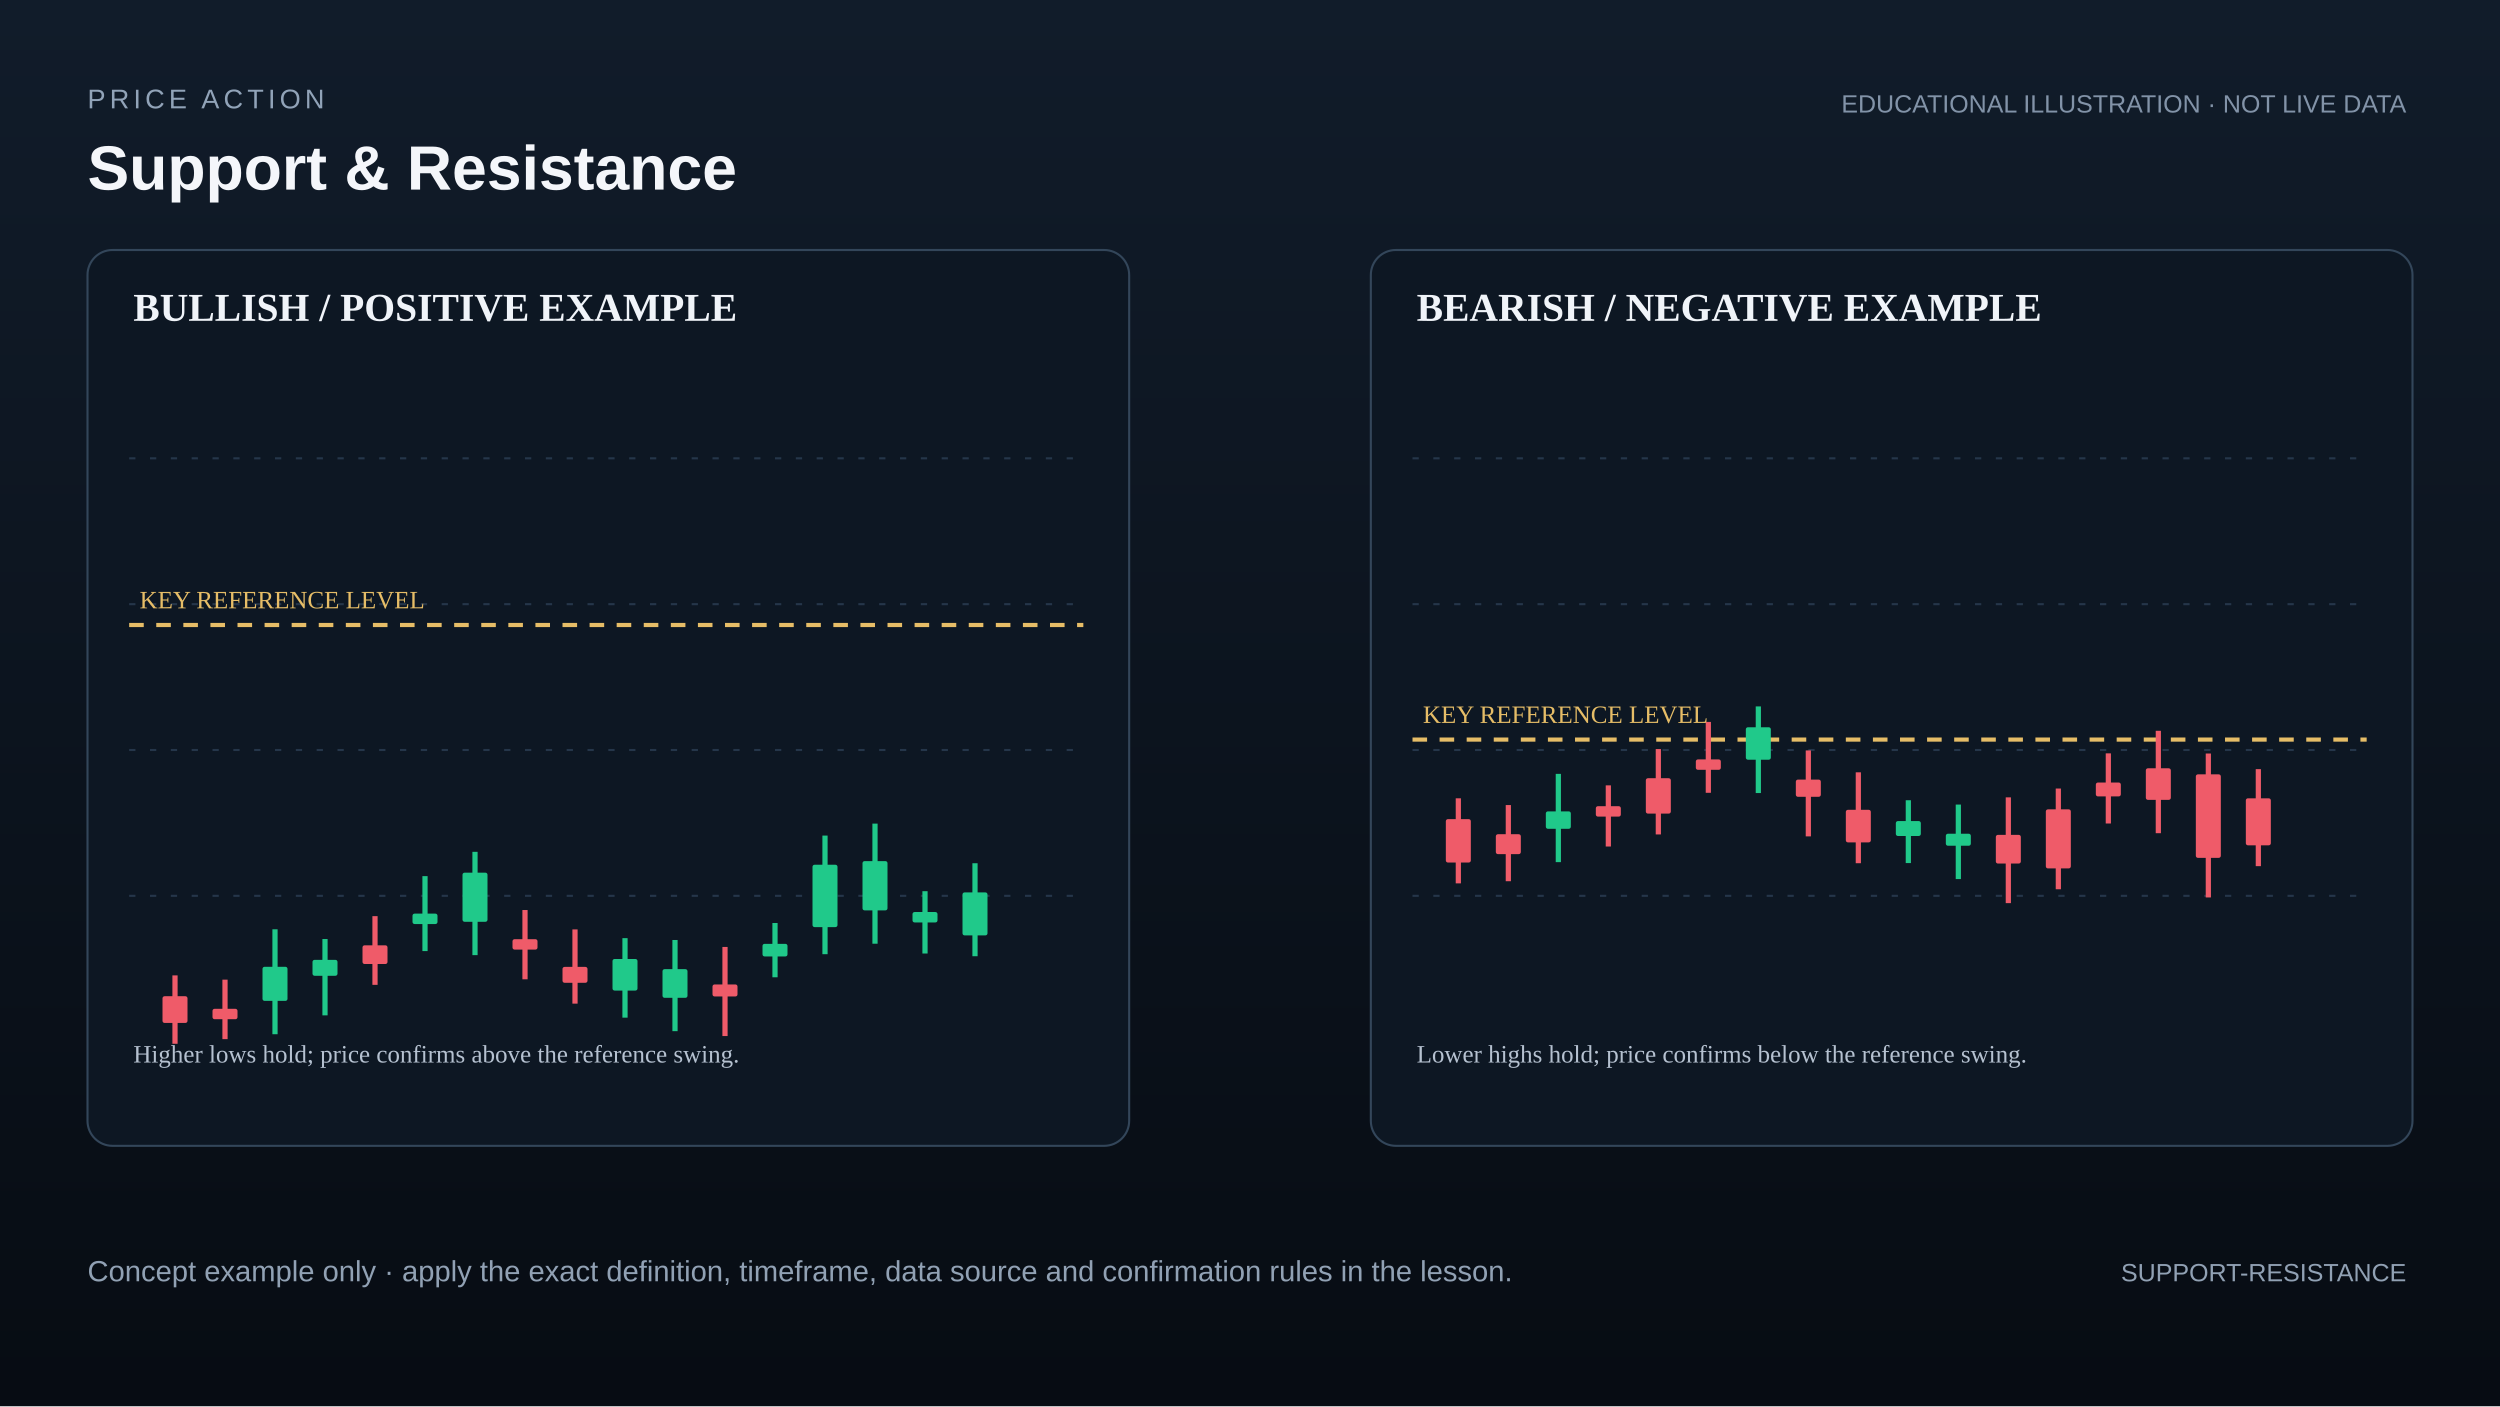
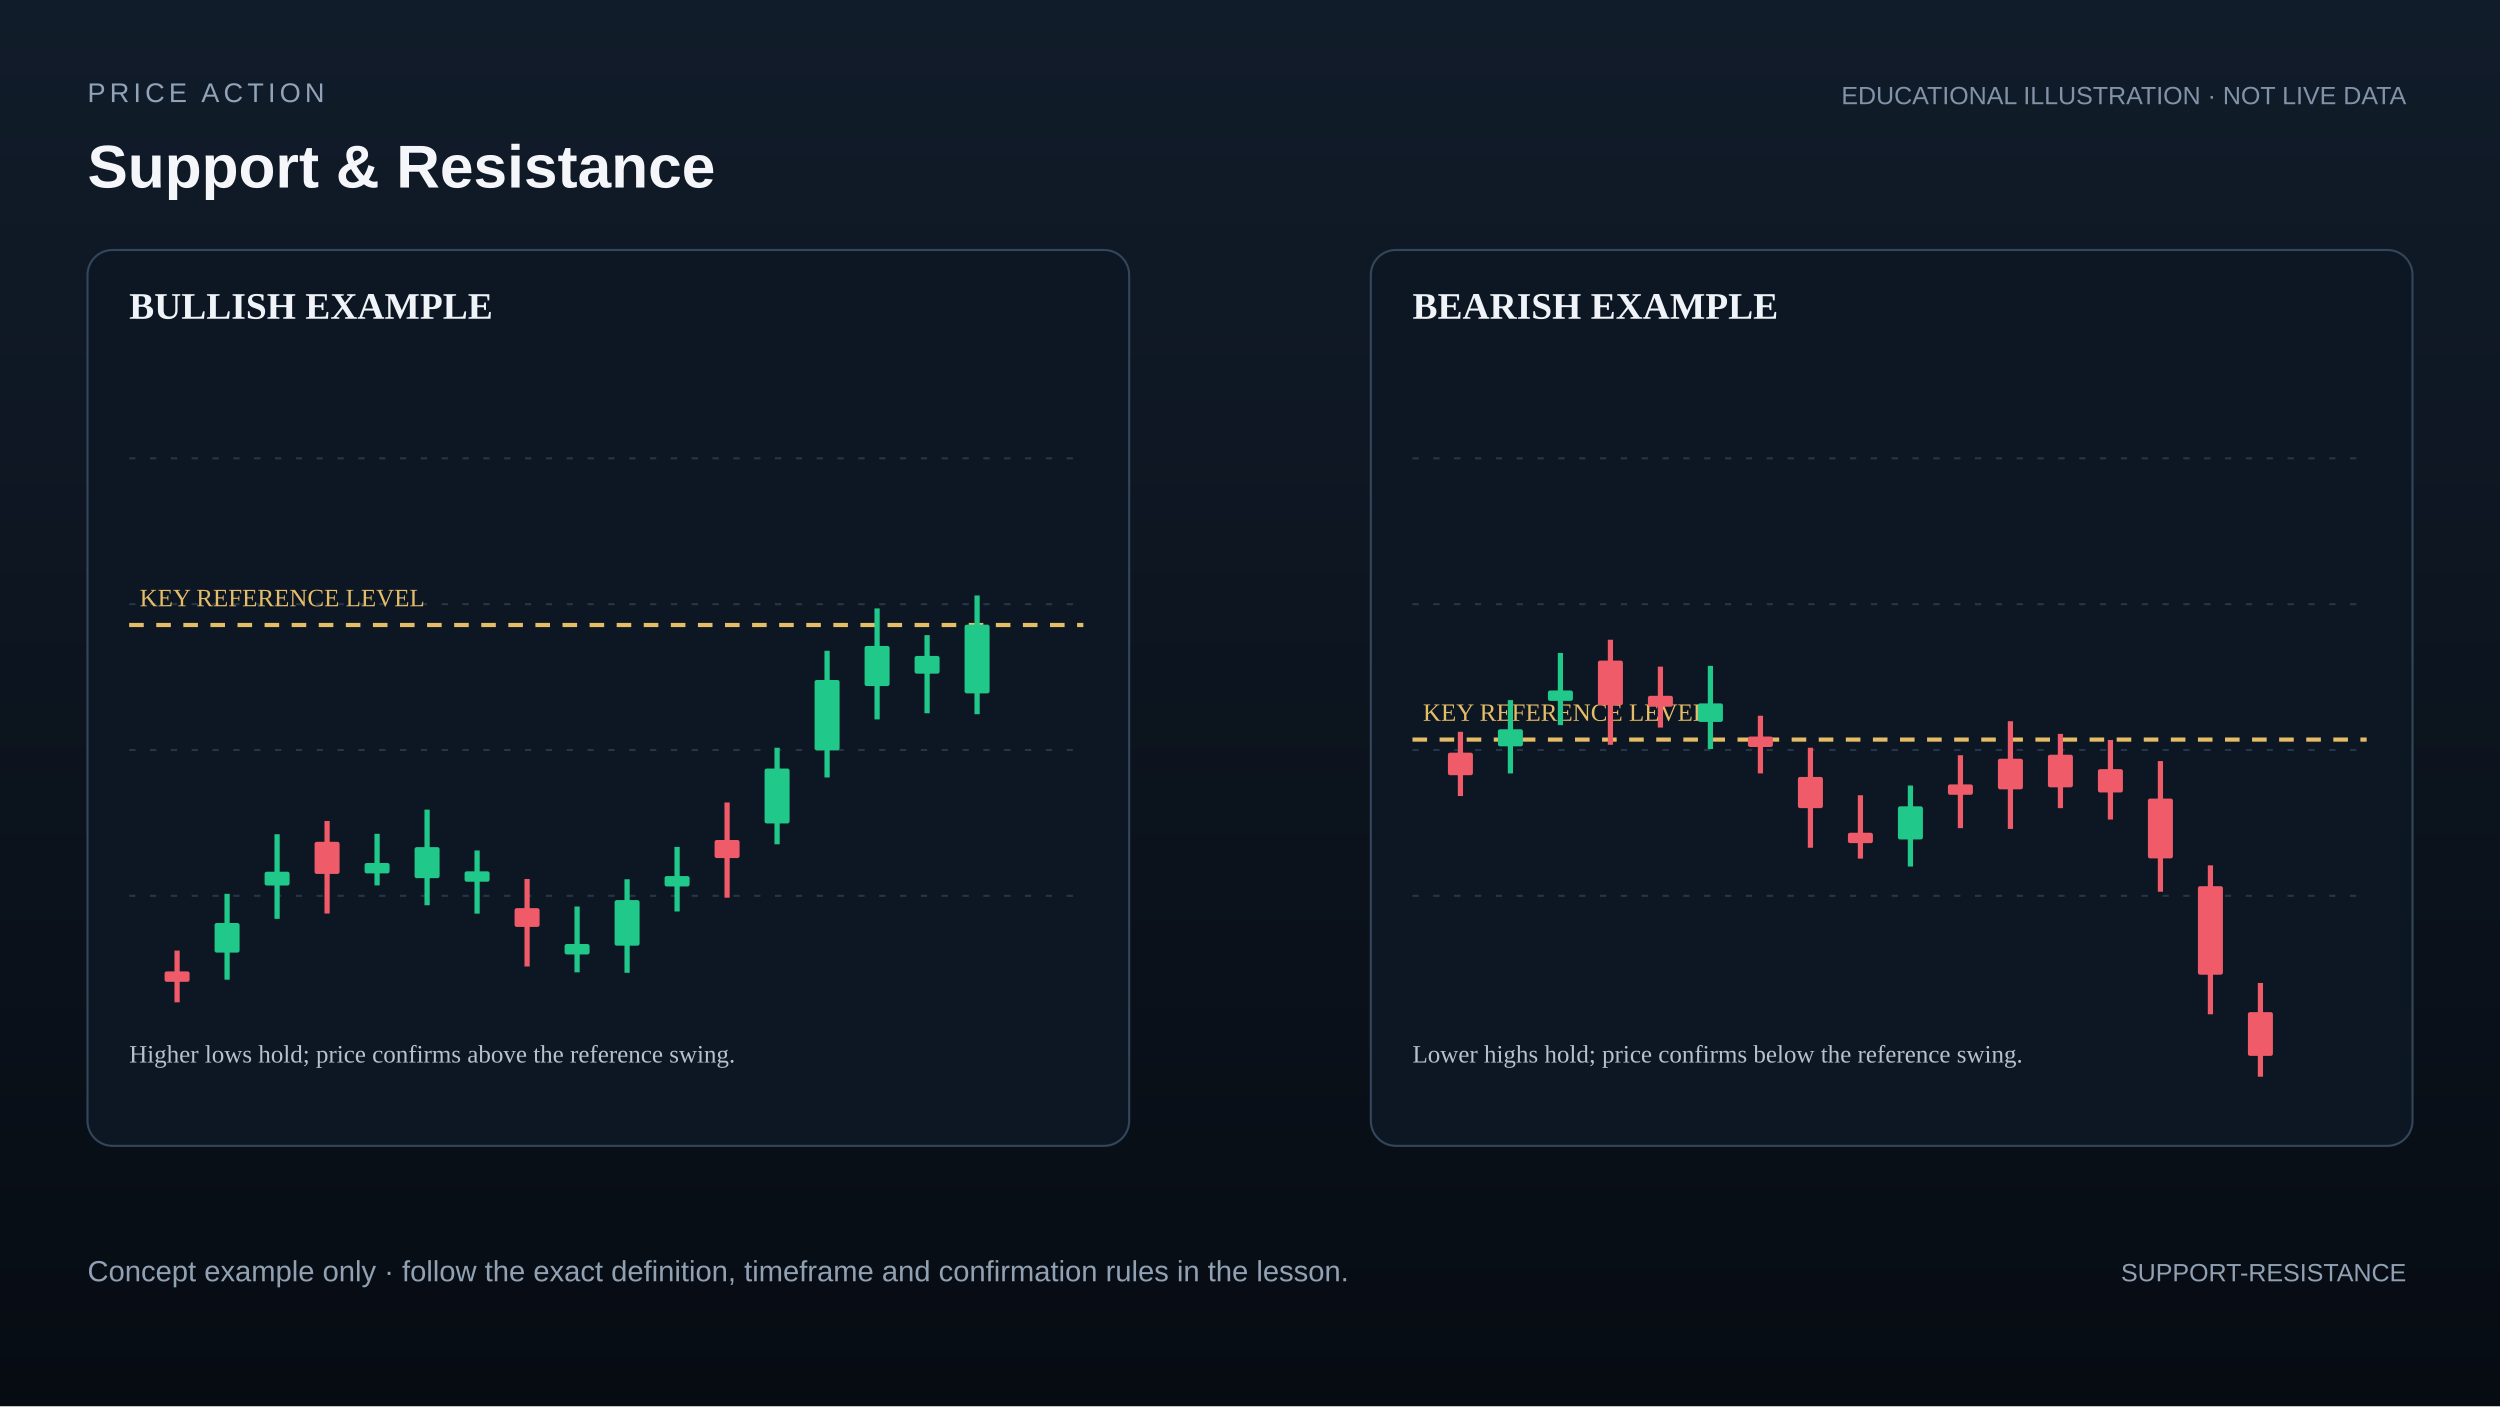
<svg xmlns="http://www.w3.org/2000/svg" width="1200" height="675" viewBox="0 0 1200 675">
  <defs>
    <linearGradient id="bg" x2="0" y2="1">
      <stop stop-color="#111c2a" />
      <stop offset="1" stop-color="#070c13" />
    </linearGradient>
  </defs>
  <rect width="1200" height="675" fill="url(#bg)" />
-   <text x="42" y="52" fill="#91a3b8" font-family="Arial,sans-serif" font-size="13" letter-spacing="2">PRICE ACTION</text>
-   <text x="42" y="91" fill="#f4f6fa" font-family="Arial,sans-serif" font-size="30" font-weight="800">Support &amp; Resistance</text>
-   <text x="1155" y="54" text-anchor="end" fill="#8293a8" font-family="Arial,sans-serif" font-size="12">EDUCATIONAL ILLUSTRATION · NOT LIVE DATA</text>
+   <text x="42" y="49" fill="#91a3b8" font-family="Arial,sans-serif" font-size="13" letter-spacing="2">PRICE ACTION</text>
+   <text x="42" y="90" fill="#f4f6fa" font-family="Arial,sans-serif" font-size="29" font-weight="800">Support &amp; Resistance</text>
+   <text x="1155" y="50" text-anchor="end" fill="#8293a8" font-family="Arial,sans-serif" font-size="12">EDUCATIONAL ILLUSTRATION · NOT LIVE DATA</text>
  <g>
    <rect x="42" y="120" width="500" height="430" rx="12" fill="#0d1723" stroke="#33465a" />
-     <text x="64" y="154" fill="#f0f4f9" font-size="19" font-weight="700">BULLISH / POSITIVE EXAMPLE</text>
+     <text x="62" y="153" fill="#f0f4f9" font-size="18" font-weight="700">BULLISH EXAMPLE</text>
    <line x1="62" y1="220" x2="522" y2="220" stroke="#25364a" stroke-dasharray="3 7" />
    <line x1="62" y1="290" x2="522" y2="290" stroke="#25364a" stroke-dasharray="3 7" />
    <line x1="62" y1="360" x2="522" y2="360" stroke="#25364a" stroke-dasharray="3 7" />
    <line x1="62" y1="430" x2="522" y2="430" stroke="#25364a" stroke-dasharray="3 7" />
    <line x1="62" y1="300" x2="520" y2="300" stroke="#e6bd67" stroke-width="2" stroke-dasharray="7 6" />
-     <text x="67" y="292" fill="#e6bd67" font-size="12">KEY REFERENCE LEVEL</text>
-     <line x1="84" y1="468.188" x2="84" y2="501.017" stroke="#ef5b69" stroke-width="2.5" />
-     <rect x="78" y="478.188" width="12" height="12.829" rx="1" fill="#ef5b69" />
-     <line x1="108" y1="470.229" x2="108" y2="498.785" stroke="#ef5b69" stroke-width="2.5" />
-     <rect x="102" y="484.229" width="12" height="5" rx="1" fill="#ef5b69" />
-     <line x1="132" y1="446.057" x2="132" y2="496.428" stroke="#20c98a" stroke-width="2.5" />
-     <rect x="126" y="464.057" width="12" height="16.371" rx="1" fill="#20c98a" />
-     <line x1="156" y1="450.729" x2="156" y2="487.372" stroke="#20c98a" stroke-width="2.5" />
-     <rect x="150" y="460.729" width="12" height="7.643" rx="1" fill="#20c98a" />
-     <line x1="180" y1="439.75" x2="180" y2="472.731" stroke="#ef5b69" stroke-width="2.5" />
-     <rect x="174" y="453.75" width="12" height="8.981" rx="1" fill="#ef5b69" />
-     <line x1="204" y1="420.543" x2="204" y2="456.52" stroke="#20c98a" stroke-width="2.5" />
-     <rect x="198" y="438.543" width="12" height="5" rx="1" fill="#20c98a" />
-     <line x1="228" y1="408.88" x2="228" y2="458.464" stroke="#20c98a" stroke-width="2.5" />
-     <rect x="222" y="418.88" width="12" height="23.584" rx="1" fill="#20c98a" />
-     <line x1="252" y1="436.807" x2="252" y2="470.064" stroke="#ef5b69" stroke-width="2.5" />
-     <rect x="246" y="450.807" width="12" height="5" rx="1" fill="#ef5b69" />
-     <line x1="276" y1="446.111" x2="276" y2="481.743" stroke="#ef5b69" stroke-width="2.5" />
-     <rect x="270" y="464.111" width="12" height="7.632" rx="1" fill="#ef5b69" />
-     <line x1="300" y1="450.312" x2="300" y2="488.473" stroke="#20c98a" stroke-width="2.5" />
-     <rect x="294" y="460.312" width="12" height="15.161" rx="1" fill="#20c98a" />
-     <line x1="324" y1="451.194" x2="324" y2="494.956" stroke="#20c98a" stroke-width="2.5" />
-     <rect x="318" y="465.194" width="12" height="13.763" rx="1" fill="#20c98a" />
-     <line x1="348" y1="454.533" x2="348" y2="497.304" stroke="#ef5b69" stroke-width="2.5" />
-     <rect x="342" y="472.533" width="12" height="5.77" rx="1" fill="#ef5b69" />
-     <line x1="372" y1="443.041" x2="372" y2="469.095" stroke="#20c98a" stroke-width="2.5" />
-     <rect x="366" y="453.041" width="12" height="6.054" rx="1" fill="#20c98a" />
-     <line x1="396" y1="401.076" x2="396" y2="458.013" stroke="#20c98a" stroke-width="2.5" />
-     <rect x="390" y="415.076" width="12" height="29.937" rx="1" fill="#20c98a" />
-     <line x1="420" y1="395.335" x2="420" y2="452.981" stroke="#20c98a" stroke-width="2.5" />
-     <rect x="414" y="413.335" width="12" height="23.646" rx="1" fill="#20c98a" />
-     <line x1="444" y1="427.775" x2="444" y2="457.688" stroke="#20c98a" stroke-width="2.5" />
-     <rect x="438" y="437.775" width="12" height="5" rx="1" fill="#20c98a" />
-     <line x1="468" y1="414.353" x2="468" y2="458.988" stroke="#20c98a" stroke-width="2.5" />
-     <rect x="462" y="428.353" width="12" height="20.635" rx="1" fill="#20c98a" />
-     <text x="64" y="510" fill="#b5c1d0" font-size="12">Higher lows hold; price confirms above the reference swing.</text>
+     <text x="67" y="291" fill="#e6bd67" font-size="12">KEY REFERENCE LEVEL</text>
+     <line x1="85" y1="456.276" x2="85" y2="481.106" stroke="#ef5b69" stroke-width="2.5" />
+     <rect x="79" y="466.276" width="12" height="5" rx="1" fill="#ef5b69" />
+     <line x1="109" y1="429.044" x2="109" y2="470.251" stroke="#20c98a" stroke-width="2.5" />
+     <rect x="103" y="443.044" width="12" height="14.207" rx="1" fill="#20c98a" />
+     <line x1="133" y1="400.429" x2="133" y2="441.048" stroke="#20c98a" stroke-width="2.5" />
+     <rect x="127" y="418.429" width="12" height="6.619" rx="1" fill="#20c98a" />
+     <line x1="157" y1="394.074" x2="157" y2="438.496" stroke="#ef5b69" stroke-width="2.5" />
+     <rect x="151" y="404.074" width="12" height="15.423" rx="1" fill="#ef5b69" />
+     <line x1="181" y1="400.23" x2="181" y2="424.988" stroke="#20c98a" stroke-width="2.5" />
+     <rect x="175" y="414.23" width="12" height="5" rx="1" fill="#20c98a" />
+     <line x1="205" y1="388.617" x2="205" y2="434.517" stroke="#20c98a" stroke-width="2.5" />
+     <rect x="199" y="406.617" width="12" height="14.901" rx="1" fill="#20c98a" />
+     <line x1="229" y1="408.229" x2="229" y2="438.549" stroke="#20c98a" stroke-width="2.5" />
+     <rect x="223" y="418.229" width="12" height="5" rx="1" fill="#20c98a" />
+     <line x1="253" y1="421.918" x2="253" y2="463.918" stroke="#ef5b69" stroke-width="2.5" />
+     <rect x="247" y="435.918" width="12" height="8.999" rx="1" fill="#ef5b69" />
+     <line x1="277" y1="435.13" x2="277" y2="466.716" stroke="#20c98a" stroke-width="2.5" />
+     <rect x="271" y="453.13" width="12" height="5" rx="1" fill="#20c98a" />
+     <line x1="301" y1="422.046" x2="301" y2="466.935" stroke="#20c98a" stroke-width="2.5" />
+     <rect x="295" y="432.046" width="12" height="21.889" rx="1" fill="#20c98a" />
+     <line x1="325" y1="406.509" x2="325" y2="437.511" stroke="#20c98a" stroke-width="2.5" />
+     <rect x="319" y="420.509" width="12" height="5" rx="1" fill="#20c98a" />
+     <line x1="349" y1="385.188" x2="349" y2="430.882" stroke="#ef5b69" stroke-width="2.5" />
+     <rect x="343" y="403.188" width="12" height="8.694" rx="1" fill="#ef5b69" />
+     <line x1="373" y1="358.91" x2="373" y2="405.264" stroke="#20c98a" stroke-width="2.5" />
+     <rect x="367" y="368.91" width="12" height="26.354" rx="1" fill="#20c98a" />
+     <line x1="397" y1="312.386" x2="397" y2="373.18" stroke="#20c98a" stroke-width="2.5" />
+     <rect x="391" y="326.386" width="12" height="33.793" rx="1" fill="#20c98a" />
+     <line x1="421" y1="292.036" x2="421" y2="345.318" stroke="#20c98a" stroke-width="2.5" />
+     <rect x="415" y="310.036" width="12" height="19.282" rx="1" fill="#20c98a" />
+     <line x1="445" y1="304.86" x2="445" y2="342.363" stroke="#20c98a" stroke-width="2.5" />
+     <rect x="439" y="314.86" width="12" height="8.503" rx="1" fill="#20c98a" />
+     <line x1="469" y1="285.831" x2="469" y2="342.82" stroke="#20c98a" stroke-width="2.5" />
+     <rect x="463" y="299.831" width="12" height="32.988" rx="1" fill="#20c98a" />
+     <text x="62" y="510" fill="#b5c1d0" font-size="12">Higher lows hold; price confirms above the reference swing.</text>
  </g>
  <g>
    <rect x="658" y="120" width="500" height="430" rx="12" fill="#0d1723" stroke="#33465a" />
-     <text x="680" y="154" fill="#f0f4f9" font-size="19" font-weight="700">BEARISH / NEGATIVE EXAMPLE</text>
+     <text x="678" y="153" fill="#f0f4f9" font-size="18" font-weight="700">BEARISH EXAMPLE</text>
    <line x1="678" y1="220" x2="1138" y2="220" stroke="#25364a" stroke-dasharray="3 7" />
    <line x1="678" y1="290" x2="1138" y2="290" stroke="#25364a" stroke-dasharray="3 7" />
    <line x1="678" y1="360" x2="1138" y2="360" stroke="#25364a" stroke-dasharray="3 7" />
    <line x1="678" y1="430" x2="1138" y2="430" stroke="#25364a" stroke-dasharray="3 7" />
    <line x1="678" y1="355" x2="1136" y2="355" stroke="#e6bd67" stroke-width="2" stroke-dasharray="7 6" />
-     <text x="683" y="347" fill="#e6bd67" font-size="12">KEY REFERENCE LEVEL</text>
-     <line x1="700" y1="383.188" x2="700" y2="424.017" stroke="#ef5b69" stroke-width="2.5" />
-     <rect x="694" y="393.188" width="12" height="20.829" rx="1" fill="#ef5b69" />
-     <line x1="724" y1="386.429" x2="724" y2="422.985" stroke="#ef5b69" stroke-width="2.5" />
-     <rect x="718" y="400.429" width="12" height="9.556" rx="1" fill="#ef5b69" />
-     <line x1="748" y1="371.457" x2="748" y2="413.828" stroke="#20c98a" stroke-width="2.5" />
-     <rect x="742" y="389.457" width="12" height="8.371" rx="1" fill="#20c98a" />
-     <line x1="772" y1="376.972" x2="772" y2="406.329" stroke="#ef5b69" stroke-width="2.5" />
-     <rect x="766" y="386.972" width="12" height="5" rx="1" fill="#ef5b69" />
-     <line x1="796" y1="359.55" x2="796" y2="400.531" stroke="#ef5b69" stroke-width="2.5" />
-     <rect x="790" y="373.55" width="12" height="16.981" rx="1" fill="#ef5b69" />
-     <line x1="820" y1="346.52" x2="820" y2="380.543" stroke="#ef5b69" stroke-width="2.5" />
-     <rect x="814" y="364.52" width="12" height="5" rx="1" fill="#ef5b69" />
-     <line x1="844" y1="339.08" x2="844" y2="380.664" stroke="#20c98a" stroke-width="2.5" />
-     <rect x="838" y="349.08" width="12" height="15.584" rx="1" fill="#20c98a" />
-     <line x1="868" y1="360.207" x2="868" y2="401.464" stroke="#ef5b69" stroke-width="2.5" />
-     <rect x="862" y="374.207" width="12" height="8.257" rx="1" fill="#ef5b69" />
-     <line x1="892" y1="370.711" x2="892" y2="414.343" stroke="#ef5b69" stroke-width="2.5" />
-     <rect x="886" y="388.711" width="12" height="15.632" rx="1" fill="#ef5b69" />
-     <line x1="916" y1="384.112" x2="916" y2="414.273" stroke="#20c98a" stroke-width="2.5" />
-     <rect x="910" y="394.112" width="12" height="7.161" rx="1" fill="#20c98a" />
-     <line x1="940" y1="386.194" x2="940" y2="421.956" stroke="#20c98a" stroke-width="2.5" />
-     <rect x="934" y="400.194" width="12" height="5.763" rx="1" fill="#20c98a" />
-     <line x1="964" y1="382.733" x2="964" y2="433.504" stroke="#ef5b69" stroke-width="2.5" />
-     <rect x="958" y="400.733" width="12" height="13.77" rx="1" fill="#ef5b69" />
-     <line x1="988" y1="378.495" x2="988" y2="426.841" stroke="#ef5b69" stroke-width="2.5" />
-     <rect x="982" y="388.495" width="12" height="28.346" rx="1" fill="#ef5b69" />
-     <line x1="1012" y1="361.613" x2="1012" y2="395.276" stroke="#ef5b69" stroke-width="2.5" />
-     <rect x="1006" y="375.613" width="12" height="6.663" rx="1" fill="#ef5b69" />
-     <line x1="1036" y1="350.781" x2="1036" y2="399.935" stroke="#ef5b69" stroke-width="2.5" />
-     <rect x="1030" y="368.781" width="12" height="15.154" rx="1" fill="#ef5b69" />
-     <line x1="1060" y1="361.688" x2="1060" y2="430.775" stroke="#ef5b69" stroke-width="2.5" />
-     <rect x="1054" y="371.688" width="12" height="40.087" rx="1" fill="#ef5b69" />
-     <line x1="1084" y1="369.188" x2="1084" y2="415.753" stroke="#ef5b69" stroke-width="2.5" />
-     <rect x="1078" y="383.188" width="12" height="22.565" rx="1" fill="#ef5b69" />
-     <text x="680" y="510" fill="#b5c1d0" font-size="12">Lower highs hold; price confirms below the reference swing.</text>
+     <text x="683" y="346" fill="#e6bd67" font-size="12">KEY REFERENCE LEVEL</text>
+     <line x1="701" y1="351.276" x2="701" y2="382.106" stroke="#ef5b69" stroke-width="2.5" />
+     <rect x="695" y="361.276" width="12" height="10.83" rx="1" fill="#ef5b69" />
+     <line x1="725" y1="336.044" x2="725" y2="371.251" stroke="#20c98a" stroke-width="2.5" />
+     <rect x="719" y="350.044" width="12" height="8.207" rx="1" fill="#20c98a" />
+     <line x1="749" y1="313.429" x2="749" y2="348.048" stroke="#20c98a" stroke-width="2.5" />
+     <rect x="743" y="331.429" width="12" height="5" rx="1" fill="#20c98a" />
+     <line x1="773" y1="307.074" x2="773" y2="357.496" stroke="#ef5b69" stroke-width="2.5" />
+     <rect x="767" y="317.074" width="12" height="21.423" rx="1" fill="#ef5b69" />
+     <line x1="797" y1="319.988" x2="797" y2="349.23" stroke="#ef5b69" stroke-width="2.5" />
+     <rect x="791" y="333.988" width="12" height="5.242" rx="1" fill="#ef5b69" />
+     <line x1="821" y1="319.617" x2="821" y2="359.517" stroke="#20c98a" stroke-width="2.5" />
+     <rect x="815" y="337.617" width="12" height="8.901" rx="1" fill="#20c98a" />
+     <line x1="845" y1="343.549" x2="845" y2="371.229" stroke="#ef5b69" stroke-width="2.5" />
+     <rect x="839" y="353.549" width="12" height="5" rx="1" fill="#ef5b69" />
+     <line x1="869" y1="358.918" x2="869" y2="406.918" stroke="#ef5b69" stroke-width="2.5" />
+     <rect x="863" y="372.918" width="12" height="14.999" rx="1" fill="#ef5b69" />
+     <line x1="893" y1="381.716" x2="893" y2="412.13" stroke="#ef5b69" stroke-width="2.5" />
+     <rect x="887" y="399.716" width="12" height="5" rx="1" fill="#ef5b69" />
+     <line x1="917" y1="377.046" x2="917" y2="415.935" stroke="#20c98a" stroke-width="2.5" />
+     <rect x="911" y="387.046" width="12" height="15.889" rx="1" fill="#20c98a" />
+     <line x1="941" y1="362.511" x2="941" y2="397.509" stroke="#ef5b69" stroke-width="2.5" />
+     <rect x="935" y="376.511" width="12" height="5" rx="1" fill="#ef5b69" />
+     <line x1="965" y1="346.188" x2="965" y2="397.882" stroke="#ef5b69" stroke-width="2.5" />
+     <rect x="959" y="364.188" width="12" height="14.694" rx="1" fill="#ef5b69" />
+     <line x1="989" y1="352.264" x2="989" y2="387.91" stroke="#ef5b69" stroke-width="2.5" />
+     <rect x="983" y="362.264" width="12" height="15.646" rx="1" fill="#ef5b69" />
+     <line x1="1013" y1="355.18" x2="1013" y2="393.386" stroke="#ef5b69" stroke-width="2.5" />
+     <rect x="1007" y="369.18" width="12" height="11.207" rx="1" fill="#ef5b69" />
+     <line x1="1037" y1="365.318" x2="1037" y2="428.036" stroke="#ef5b69" stroke-width="2.5" />
+     <rect x="1031" y="383.318" width="12" height="28.718" rx="1" fill="#ef5b69" />
+     <line x1="1061" y1="415.363" x2="1061" y2="486.86" stroke="#ef5b69" stroke-width="2.5" />
+     <rect x="1055" y="425.363" width="12" height="42.497" rx="1" fill="#ef5b69" />
+     <line x1="1085" y1="471.82" x2="1085" y2="516.831" stroke="#ef5b69" stroke-width="2.5" />
+     <rect x="1079" y="485.82" width="12" height="21.012" rx="1" fill="#ef5b69" />
+     <text x="678" y="510" fill="#b5c1d0" font-size="12">Lower highs hold; price confirms below the reference swing.</text>
  </g>
-   <text x="42" y="615" fill="#91a1b4" font-family="Arial,sans-serif" font-size="14">Concept example only · apply the exact definition, timeframe, data source and confirmation rules in the lesson.</text>
+   <text x="42" y="615" fill="#91a1b4" font-family="Arial,sans-serif" font-size="14">Concept example only · follow the exact definition, timeframe and confirmation rules in the lesson.</text>
  <text x="1155" y="615" text-anchor="end" fill="#91a1b4" font-family="Arial,sans-serif" font-size="12">SUPPORT-RESISTANCE</text>
</svg>
